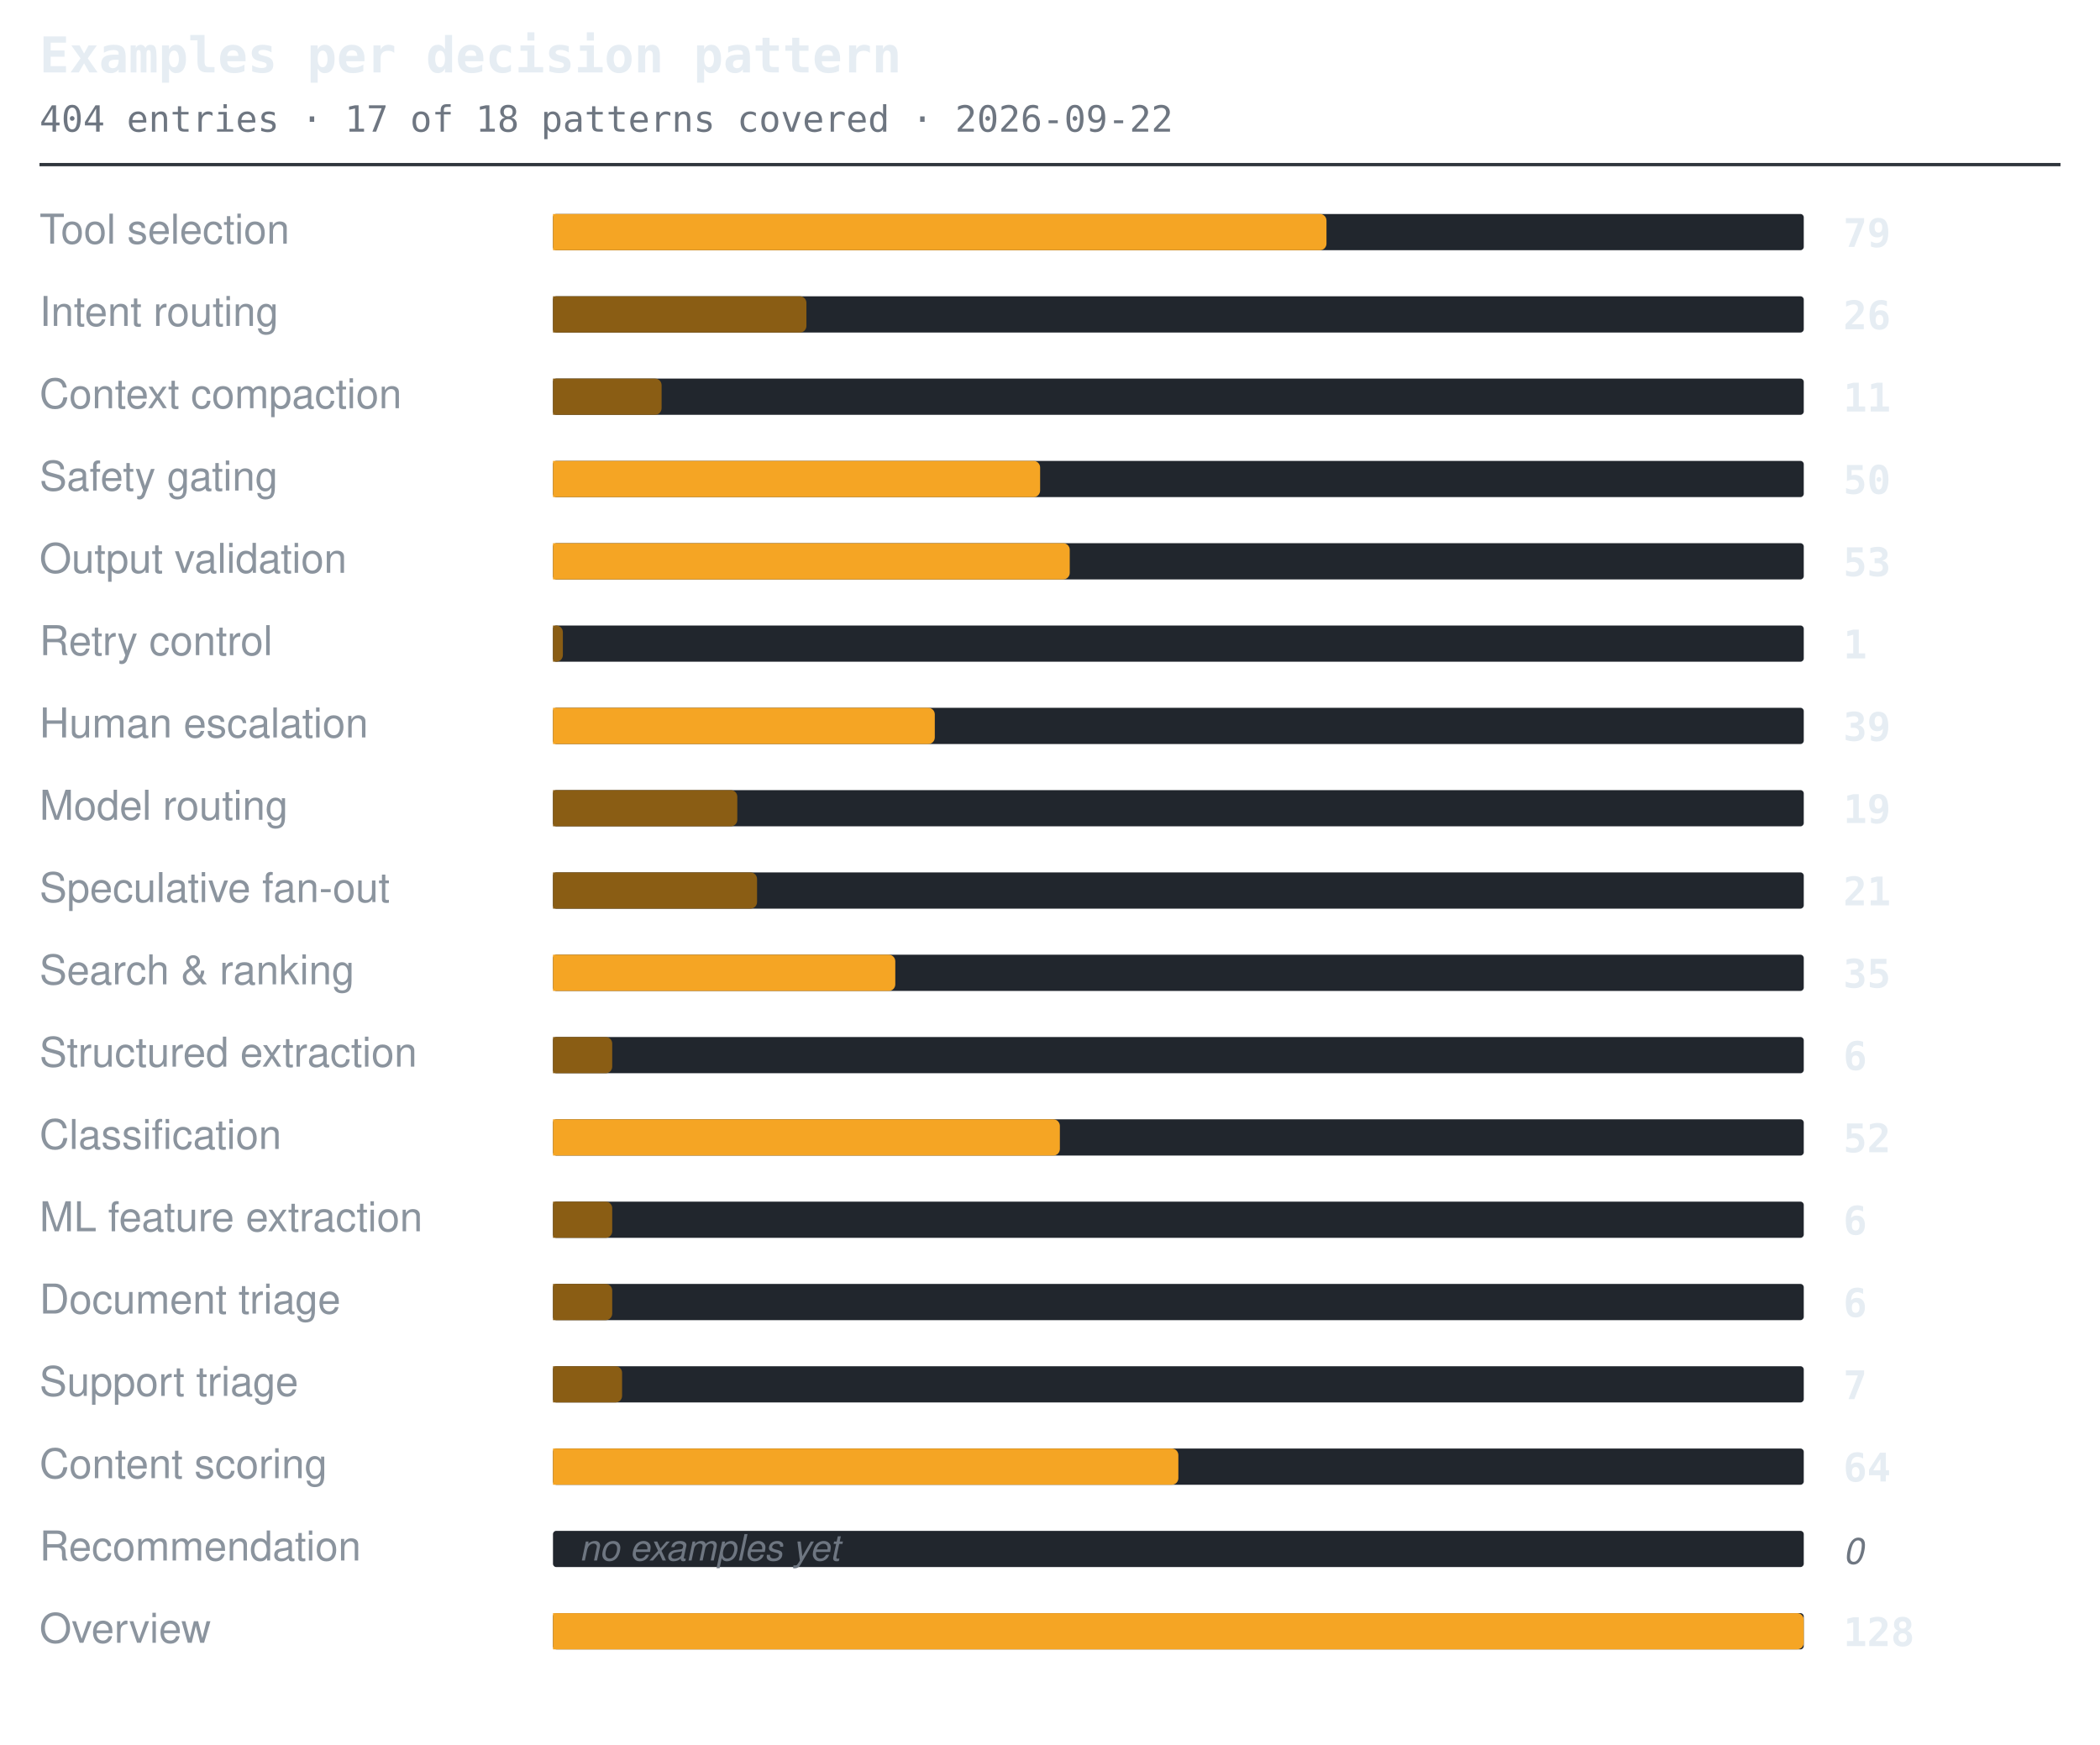
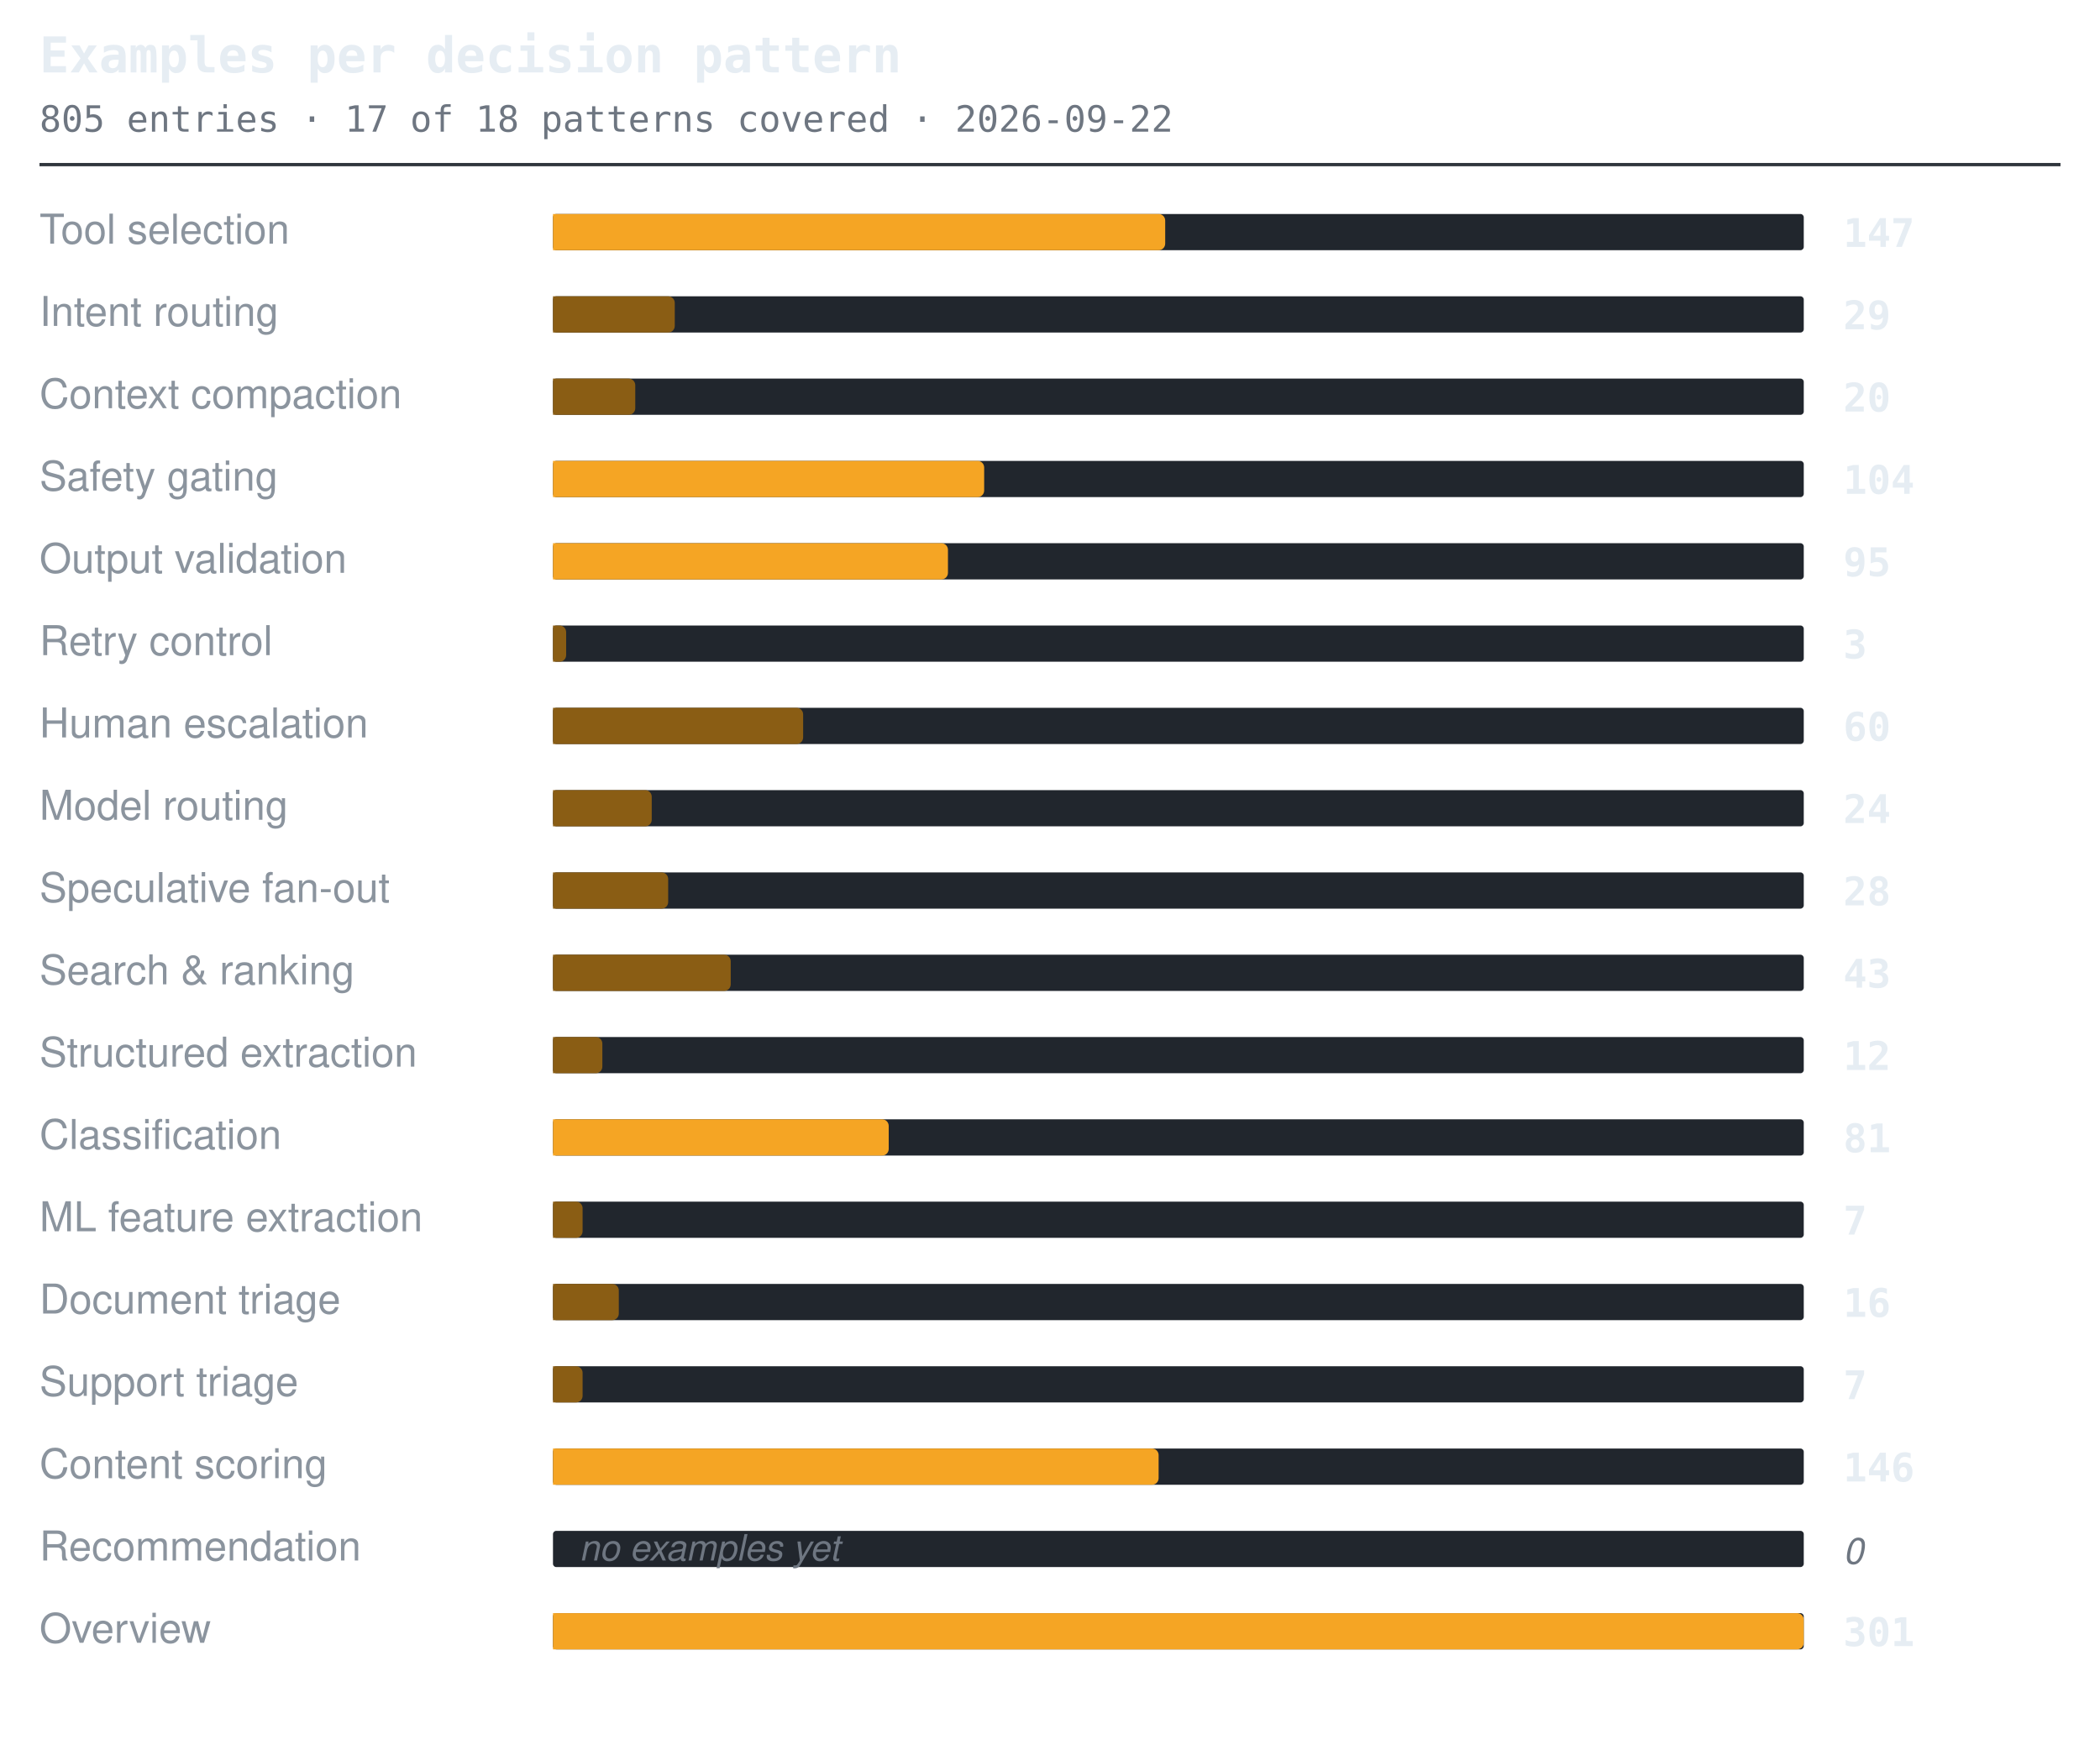
<svg xmlns="http://www.w3.org/2000/svg" width="638" height="530" viewBox="0 0 638 530" role="img" aria-label="Examples per decision pattern">
  <style>.t{font:600 15px ui-monospace,SFMono-Regular,'SF Mono',Menlo,Consolas,monospace;fill:#e6edf3}.s{font:11px ui-monospace,SFMono-Regular,'SF Mono',Menlo,Consolas,monospace;fill:#6e7681}.l{font:12.5px -apple-system,BlinkMacSystemFont,'Segoe UI',Helvetica,Arial,sans-serif;fill:#8b949e}.n{font:600 12px ui-monospace,SFMono-Regular,'SF Mono',Menlo,Consolas,monospace;fill:#e6edf3}.g{font:italic 11px -apple-system,BlinkMacSystemFont,'Segoe UI',Helvetica,Arial,sans-serif;fill:#6e7681}</style>
  <text x="12" y="22" class="t">Examples per decision pattern</text>
-   <text x="12" y="40" class="s">404 entries · 17 of 18 patterns covered · 2026-09-22</text>
+   <text x="12" y="40" class="s">805 entries · 17 of 18 patterns covered · 2026-09-22</text>
  <line x1="12" y1="50" x2="626" y2="50" stroke="#30363d" stroke-width="1" />
  <text x="12" y="74" class="l">Tool selection</text>
  <rect x="168" y="65" width="380" height="11" rx="1" fill="#21262d" />
-   <path d="M168 65h233a2 2 0 0 1 2 2v7a2 2 0 0 1-2 2h-233z" fill="#f5a524" />
-   <text x="560" y="75" class="n">79</text>
+   <path d="M168 65h184a2 2 0 0 1 2 2v7a2 2 0 0 1-2 2h-184z" fill="#f5a524" />
+   <text x="560" y="75" class="n">147</text>
  <text x="12" y="99" class="l">Intent routing</text>
  <rect x="168" y="90" width="380" height="11" rx="1" fill="#21262d" />
-   <path d="M168 90h75a2 2 0 0 1 2 2v7a2 2 0 0 1-2 2h-75z" fill="#8a5d14" />
-   <text x="560" y="100" class="n">26</text>
+   <path d="M168 90h35a2 2 0 0 1 2 2v7a2 2 0 0 1-2 2h-35z" fill="#8a5d14" />
+   <text x="560" y="100" class="n">29</text>
  <text x="12" y="124" class="l">Context compaction</text>
  <rect x="168" y="115" width="380" height="11" rx="1" fill="#21262d" />
-   <path d="M168 115h31a2 2 0 0 1 2 2v7a2 2 0 0 1-2 2h-31z" fill="#8a5d14" />
-   <text x="560" y="125" class="n">11</text>
+   <path d="M168 115h23a2 2 0 0 1 2 2v7a2 2 0 0 1-2 2h-23z" fill="#8a5d14" />
+   <text x="560" y="125" class="n">20</text>
  <text x="12" y="149" class="l">Safety gating</text>
  <rect x="168" y="140" width="380" height="11" rx="1" fill="#21262d" />
-   <path d="M168 140h146a2 2 0 0 1 2 2v7a2 2 0 0 1-2 2h-146z" fill="#f5a524" />
-   <text x="560" y="150" class="n">50</text>
+   <path d="M168 140h129a2 2 0 0 1 2 2v7a2 2 0 0 1-2 2h-129z" fill="#f5a524" />
+   <text x="560" y="150" class="n">104</text>
  <text x="12" y="174" class="l">Output validation</text>
  <rect x="168" y="165" width="380" height="11" rx="1" fill="#21262d" />
-   <path d="M168 165h155a2 2 0 0 1 2 2v7a2 2 0 0 1-2 2h-155z" fill="#f5a524" />
-   <text x="560" y="175" class="n">53</text>
+   <path d="M168 165h118a2 2 0 0 1 2 2v7a2 2 0 0 1-2 2h-118z" fill="#f5a524" />
+   <text x="560" y="175" class="n">95</text>
  <text x="12" y="199" class="l">Retry control</text>
  <rect x="168" y="190" width="380" height="11" rx="1" fill="#21262d" />
-   <path d="M168 190h1a2 2 0 0 1 2 2v7a2 2 0 0 1-2 2h-1z" fill="#8a5d14" />
-   <text x="560" y="200" class="n">1</text>
+   <path d="M168 190h2a2 2 0 0 1 2 2v7a2 2 0 0 1-2 2h-2z" fill="#8a5d14" />
+   <text x="560" y="200" class="n">3</text>
  <text x="12" y="224" class="l">Human escalation</text>
  <rect x="168" y="215" width="380" height="11" rx="1" fill="#21262d" />
-   <path d="M168 215h114a2 2 0 0 1 2 2v7a2 2 0 0 1-2 2h-114z" fill="#f5a524" />
-   <text x="560" y="225" class="n">39</text>
+   <path d="M168 215h74a2 2 0 0 1 2 2v7a2 2 0 0 1-2 2h-74z" fill="#8a5d14" />
+   <text x="560" y="225" class="n">60</text>
  <text x="12" y="249" class="l">Model routing</text>
  <rect x="168" y="240" width="380" height="11" rx="1" fill="#21262d" />
-   <path d="M168 240h54a2 2 0 0 1 2 2v7a2 2 0 0 1-2 2h-54z" fill="#8a5d14" />
-   <text x="560" y="250" class="n">19</text>
+   <path d="M168 240h28a2 2 0 0 1 2 2v7a2 2 0 0 1-2 2h-28z" fill="#8a5d14" />
+   <text x="560" y="250" class="n">24</text>
  <text x="12" y="274" class="l">Speculative fan-out</text>
  <rect x="168" y="265" width="380" height="11" rx="1" fill="#21262d" />
-   <path d="M168 265h60a2 2 0 0 1 2 2v7a2 2 0 0 1-2 2h-60z" fill="#8a5d14" />
-   <text x="560" y="275" class="n">21</text>
+   <path d="M168 265h33a2 2 0 0 1 2 2v7a2 2 0 0 1-2 2h-33z" fill="#8a5d14" />
+   <text x="560" y="275" class="n">28</text>
  <text x="12" y="299" class="l">Search &amp; ranking</text>
  <rect x="168" y="290" width="380" height="11" rx="1" fill="#21262d" />
-   <path d="M168 290h102a2 2 0 0 1 2 2v7a2 2 0 0 1-2 2h-102z" fill="#f5a524" />
-   <text x="560" y="300" class="n">35</text>
+   <path d="M168 290h52a2 2 0 0 1 2 2v7a2 2 0 0 1-2 2h-52z" fill="#8a5d14" />
+   <text x="560" y="300" class="n">43</text>
  <text x="12" y="324" class="l">Structured extraction</text>
  <rect x="168" y="315" width="380" height="11" rx="1" fill="#21262d" />
-   <path d="M168 315h16a2 2 0 0 1 2 2v7a2 2 0 0 1-2 2h-16z" fill="#8a5d14" />
-   <text x="560" y="325" class="n">6</text>
+   <path d="M168 315h13a2 2 0 0 1 2 2v7a2 2 0 0 1-2 2h-13z" fill="#8a5d14" />
+   <text x="560" y="325" class="n">12</text>
  <text x="12" y="349" class="l">Classification</text>
  <rect x="168" y="340" width="380" height="11" rx="1" fill="#21262d" />
-   <path d="M168 340h152a2 2 0 0 1 2 2v7a2 2 0 0 1-2 2h-152z" fill="#f5a524" />
-   <text x="560" y="350" class="n">52</text>
+   <path d="M168 340h100a2 2 0 0 1 2 2v7a2 2 0 0 1-2 2h-100z" fill="#f5a524" />
+   <text x="560" y="350" class="n">81</text>
  <text x="12" y="374" class="l">ML feature extraction</text>
  <rect x="168" y="365" width="380" height="11" rx="1" fill="#21262d" />
-   <path d="M168 365h16a2 2 0 0 1 2 2v7a2 2 0 0 1-2 2h-16z" fill="#8a5d14" />
-   <text x="560" y="375" class="n">6</text>
+   <path d="M168 365h7a2 2 0 0 1 2 2v7a2 2 0 0 1-2 2h-7z" fill="#8a5d14" />
+   <text x="560" y="375" class="n">7</text>
  <text x="12" y="399" class="l">Document triage</text>
  <rect x="168" y="390" width="380" height="11" rx="1" fill="#21262d" />
-   <path d="M168 390h16a2 2 0 0 1 2 2v7a2 2 0 0 1-2 2h-16z" fill="#8a5d14" />
-   <text x="560" y="400" class="n">6</text>
+   <path d="M168 390h18a2 2 0 0 1 2 2v7a2 2 0 0 1-2 2h-18z" fill="#8a5d14" />
+   <text x="560" y="400" class="n">16</text>
  <text x="12" y="424" class="l">Support triage</text>
  <rect x="168" y="415" width="380" height="11" rx="1" fill="#21262d" />
-   <path d="M168 415h19a2 2 0 0 1 2 2v7a2 2 0 0 1-2 2h-19z" fill="#8a5d14" />
+   <path d="M168 415h7a2 2 0 0 1 2 2v7a2 2 0 0 1-2 2h-7z" fill="#8a5d14" />
  <text x="560" y="425" class="n">7</text>
  <text x="12" y="449" class="l">Content scoring</text>
  <rect x="168" y="440" width="380" height="11" rx="1" fill="#21262d" />
-   <path d="M168 440h188a2 2 0 0 1 2 2v7a2 2 0 0 1-2 2h-188z" fill="#f5a524" />
-   <text x="560" y="450" class="n">64</text>
+   <path d="M168 440h182a2 2 0 0 1 2 2v7a2 2 0 0 1-2 2h-182z" fill="#f5a524" />
+   <text x="560" y="450" class="n">146</text>
  <text x="12" y="474" class="l">Recommendation</text>
  <rect x="168" y="465" width="380" height="11" rx="1" fill="#21262d" />
  <text x="176" y="474" class="g">no examples yet</text>
  <text x="560" y="475" class="g">0</text>
  <text x="12" y="499" class="l">Overview</text>
  <rect x="168" y="490" width="380" height="11" rx="1" fill="#21262d" />
  <path d="M168 490h378a2 2 0 0 1 2 2v7a2 2 0 0 1-2 2h-378z" fill="#f5a524" />
-   <text x="560" y="500" class="n">128</text>
+   <text x="560" y="500" class="n">301</text>
</svg>
